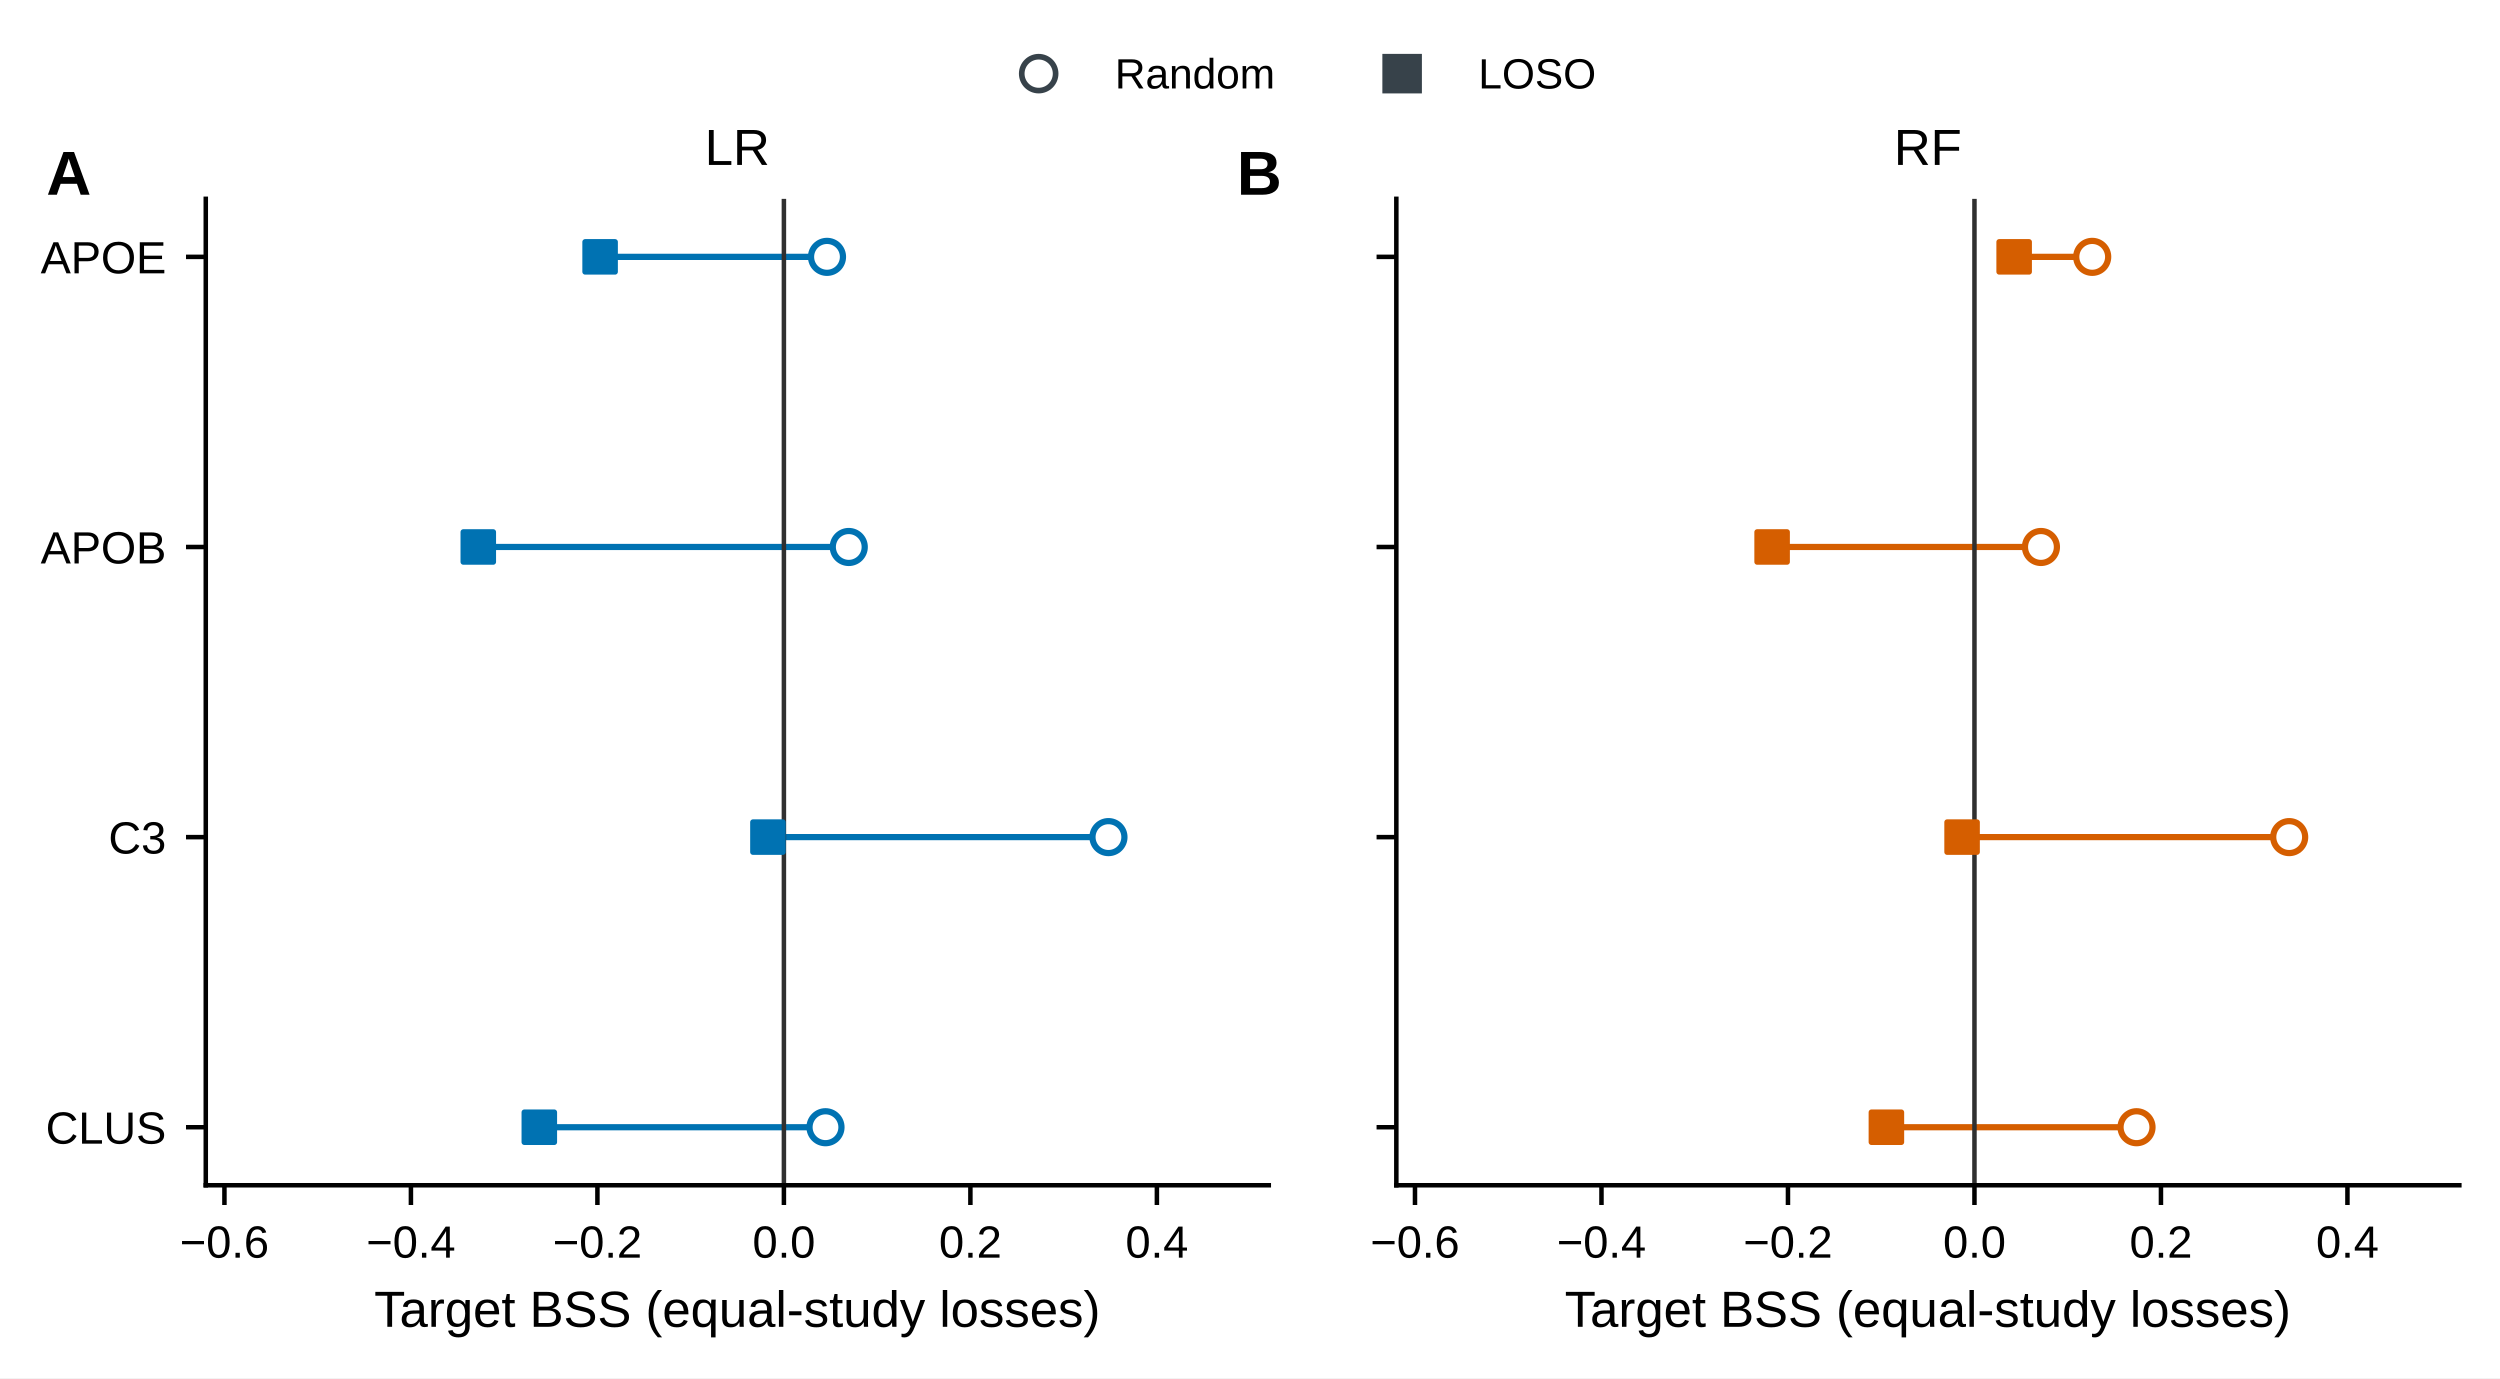
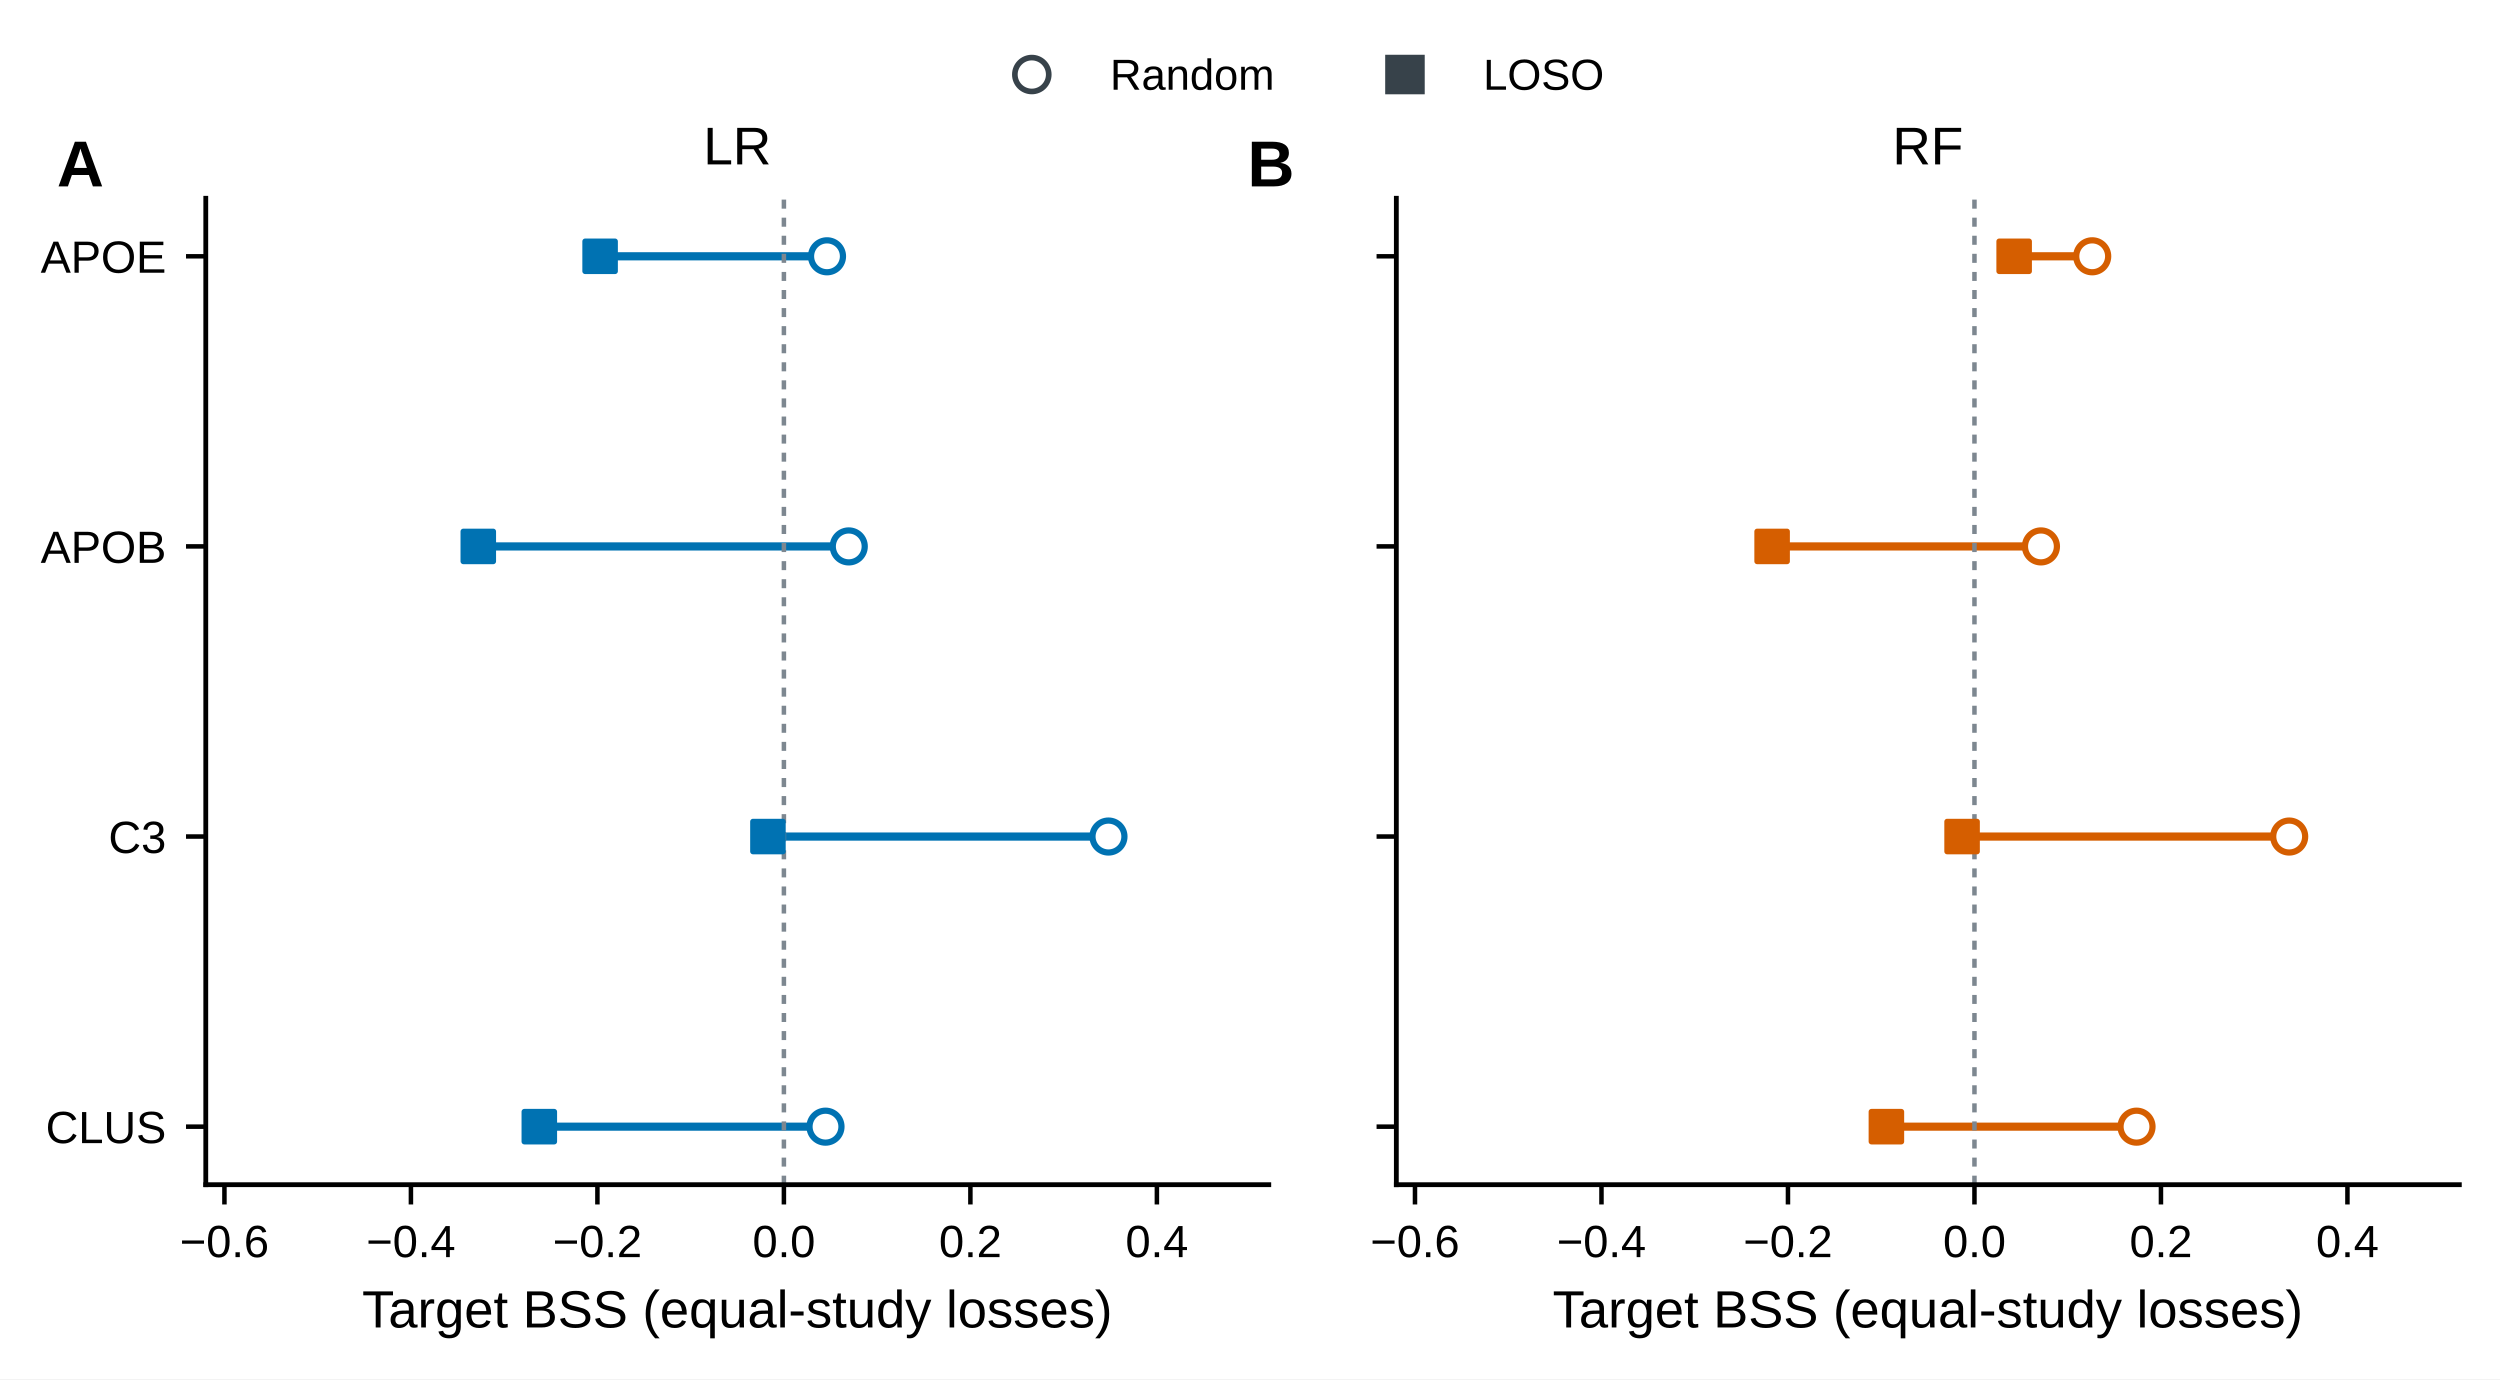
- <svg xmlns="http://www.w3.org/2000/svg" xmlns:xlink="http://www.w3.org/1999/xlink" width="442.601pt" height="243.992pt" viewBox="0 0 442.601 243.992" version="1.1">
+ <svg xmlns="http://www.w3.org/2000/svg" xmlns:xlink="http://www.w3.org/1999/xlink" width="442.601pt" height="244.174pt" viewBox="0 0 442.601 244.174" version="1.1">
  <defs>
    <style type="text/css">*{stroke-linejoin: round; stroke-linecap: butt}</style>
  </defs>
  <g id="figure_1">
    <g id="patch_1">
-       <path d="M 0 243.992  L 442.601 243.992  L 442.601 -0  L 0 -0  z " style="fill: #ffffff" />
+       <path d="M 0 244.174  L 442.601 244.174  L 442.601 0  L 0 0  z " style="fill: #ffffff" />
    </g>
    <g id="axes_1">
      <g id="patch_2">
-         <path d="M 36.431 209.838  L 224.625 209.838  L 224.625 35.202  L 36.431 35.202  z " style="fill: #ffffff" />
+         <path d="M 36.431 209.738  L 224.625 209.738  L 224.625 35.102  L 36.431 35.102  z " style="fill: #ffffff" />
      </g>
      <g id="matplotlib.axis_1">
        <g id="xtick_1">
          <g id="line2d_1">
            <defs>
-               <path id="med725a6f60" d="M 0 0  L 0 3.5  " style="stroke: #000000; stroke-width: 0.8" />
+               <path id="m36f21390f4" d="M 0 0  L 0 3.5  " style="stroke: #000000; stroke-width: 0.8" />
            </defs>
            <g>
-               <use xlink:href="#med725a6f60" x="39.733" y="209.838" style="stroke: #000000; stroke-width: 0.8" />
+               <use xlink:href="#m36f21390f4" x="39.733" y="209.738" style="stroke: #000000; stroke-width: 0.8" />
            </g>
          </g>
          <g id="text_1">
-             <text style="font-size: 8px; font-family: 'Arial'; text-anchor: middle" x="39.733" y="222.662" transform="rotate(-0 39.73289 222.6622)">−0.6</text>
+             <text style="font-size: 8px; font-family: 'Arial'; text-anchor: middle" x="39.733" y="222.562" transform="rotate(-0 39.73289 222.5622)">−0.6</text>
          </g>
        </g>
        <g id="xtick_2">
          <g id="line2d_2">
            <g>
-               <use xlink:href="#med725a6f60" x="72.749" y="209.838" style="stroke: #000000; stroke-width: 0.8" />
+               <use xlink:href="#m36f21390f4" x="72.749" y="209.738" style="stroke: #000000; stroke-width: 0.8" />
            </g>
          </g>
          <g id="text_2">
-             <text style="font-size: 8px; font-family: 'Arial'; text-anchor: middle" x="72.749" y="222.662" transform="rotate(-0 72.74927 222.6622)">−0.4</text>
+             <text style="font-size: 8px; font-family: 'Arial'; text-anchor: middle" x="72.749" y="222.562" transform="rotate(-0 72.74927 222.5622)">−0.4</text>
          </g>
        </g>
        <g id="xtick_3">
          <g id="line2d_3">
            <g>
-               <use xlink:href="#med725a6f60" x="105.766" y="209.838" style="stroke: #000000; stroke-width: 0.8" />
+               <use xlink:href="#m36f21390f4" x="105.766" y="209.738" style="stroke: #000000; stroke-width: 0.8" />
            </g>
          </g>
          <g id="text_3">
-             <text style="font-size: 8px; font-family: 'Arial'; text-anchor: middle" x="105.766" y="222.662" transform="rotate(-0 105.7657 222.6622)">−0.2</text>
+             <text style="font-size: 8px; font-family: 'Arial'; text-anchor: middle" x="105.766" y="222.562" transform="rotate(-0 105.7657 222.5622)">−0.2</text>
          </g>
        </g>
        <g id="xtick_4">
          <g id="line2d_4">
            <g>
-               <use xlink:href="#med725a6f60" x="138.782" y="209.838" style="stroke: #000000; stroke-width: 0.8" />
+               <use xlink:href="#m36f21390f4" x="138.782" y="209.738" style="stroke: #000000; stroke-width: 0.8" />
            </g>
          </g>
          <g id="text_4">
-             <text style="font-size: 8px; font-family: 'Arial'; text-anchor: middle" x="138.782" y="222.662" transform="rotate(-0 138.782 222.6622)">0.0</text>
+             <text style="font-size: 8px; font-family: 'Arial'; text-anchor: middle" x="138.782" y="222.562" transform="rotate(-0 138.782 222.5622)">0.0</text>
          </g>
        </g>
        <g id="xtick_5">
          <g id="line2d_5">
            <g>
-               <use xlink:href="#med725a6f60" x="171.798" y="209.838" style="stroke: #000000; stroke-width: 0.8" />
+               <use xlink:href="#m36f21390f4" x="171.798" y="209.738" style="stroke: #000000; stroke-width: 0.8" />
            </g>
          </g>
          <g id="text_5">
-             <text style="font-size: 8px; font-family: 'Arial'; text-anchor: middle" x="171.798" y="222.662" transform="rotate(-0 171.7984 222.6622)">0.2</text>
+             <text style="font-size: 8px; font-family: 'Arial'; text-anchor: middle" x="171.798" y="222.562" transform="rotate(-0 171.7984 222.5622)">0.2</text>
          </g>
        </g>
        <g id="xtick_6">
          <g id="line2d_6">
            <g>
-               <use xlink:href="#med725a6f60" x="204.815" y="209.838" style="stroke: #000000; stroke-width: 0.8" />
+               <use xlink:href="#m36f21390f4" x="204.815" y="209.738" style="stroke: #000000; stroke-width: 0.8" />
            </g>
          </g>
          <g id="text_6">
-             <text style="font-size: 8px; font-family: 'Arial'; text-anchor: middle" x="204.815" y="222.662" transform="rotate(-0 204.8148 222.6622)">0.4</text>
+             <text style="font-size: 8px; font-family: 'Arial'; text-anchor: middle" x="204.815" y="222.562" transform="rotate(-0 204.8148 222.5622)">0.4</text>
          </g>
        </g>
        <g id="text_7">
-           <text style="font-size: 9px; font-family: 'Arial'; text-anchor: middle" x="130.528" y="234.898" transform="rotate(-0 130.5279 234.8981)">Target BSS (equal-study losses)</text>
+           <text style="font-size: 9.3px; font-family: 'Arial'; text-anchor: middle" x="130.528" y="235.016" transform="rotate(-0 130.5279 235.0165)">Target BSS (equal-study losses)</text>
        </g>
      </g>
      <g id="matplotlib.axis_2">
        <g id="ytick_1">
          <g id="line2d_7">
            <defs>
-               <path id="mcda78fbcab" d="M 0 0  L -3.5 0  " style="stroke: #000000; stroke-width: 0.8" />
+               <path id="m99c102bc12" d="M 0 0  L -3.5 0  " style="stroke: #000000; stroke-width: 0.8" />
            </defs>
            <g>
-               <use xlink:href="#mcda78fbcab" x="36.431" y="45.475" style="stroke: #000000; stroke-width: 0.8" />
+               <use xlink:href="#m99c102bc12" x="36.431" y="45.375" style="stroke: #000000; stroke-width: 0.8" />
            </g>
          </g>
          <g id="text_8">
-             <text style="font-size: 8px; font-family: 'Arial'; text-anchor: end" x="29.431" y="48.389" transform="rotate(-0 29.43125 48.38908)">APOE</text>
+             <text style="font-size: 8px; font-family: 'Arial'; text-anchor: end" x="29.431" y="48.289" transform="rotate(-0 29.43125 48.28908)">APOE</text>
          </g>
        </g>
        <g id="ytick_2">
          <g id="line2d_8">
            <g>
-               <use xlink:href="#mcda78fbcab" x="36.431" y="96.838" style="stroke: #000000; stroke-width: 0.8" />
+               <use xlink:href="#m99c102bc12" x="36.431" y="96.738" style="stroke: #000000; stroke-width: 0.8" />
            </g>
          </g>
          <g id="text_9">
-             <text style="font-size: 8px; font-family: 'Arial'; text-anchor: end" x="29.431" y="99.753" transform="rotate(-0 29.43125 99.75261)">APOB</text>
+             <text style="font-size: 8px; font-family: 'Arial'; text-anchor: end" x="29.431" y="99.653" transform="rotate(-0 29.43125 99.65261)">APOB</text>
          </g>
        </g>
        <g id="ytick_3">
          <g id="line2d_9">
            <g>
-               <use xlink:href="#mcda78fbcab" x="36.431" y="148.202" style="stroke: #000000; stroke-width: 0.8" />
+               <use xlink:href="#m99c102bc12" x="36.431" y="148.102" style="stroke: #000000; stroke-width: 0.8" />
            </g>
          </g>
          <g id="text_10">
-             <text style="font-size: 8px; font-family: 'Arial'; text-anchor: end" x="29.431" y="151.114" transform="rotate(-0 29.43125 151.1139)">C3</text>
+             <text style="font-size: 8px; font-family: 'Arial'; text-anchor: end" x="29.431" y="151.014" transform="rotate(-0 29.43125 151.0139)">C3</text>
          </g>
        </g>
        <g id="ytick_4">
          <g id="line2d_10">
            <g>
-               <use xlink:href="#mcda78fbcab" x="36.431" y="199.565" style="stroke: #000000; stroke-width: 0.8" />
+               <use xlink:href="#m99c102bc12" x="36.431" y="199.465" style="stroke: #000000; stroke-width: 0.8" />
            </g>
          </g>
          <g id="text_11">
-             <text style="font-size: 8px; font-family: 'Arial'; text-anchor: end" x="29.431" y="202.477" transform="rotate(-0 29.43125 202.4774)">CLUS</text>
+             <text style="font-size: 8px; font-family: 'Arial'; text-anchor: end" x="29.431" y="202.377" transform="rotate(-0 29.43125 202.3774)">CLUS</text>
          </g>
        </g>
      </g>
      <g id="line2d_11">
-         <path d="M 146.413 45.475  L 106.243 45.475  " clip-path="url(#pd42ae6588d)" style="fill: none; stroke: #0072b2; stroke-width: 1.1; stroke-linecap: square" />
+         <path d="M 146.413 45.375  L 106.243 45.375  " clip-path="url(#p56850bb631)" style="fill: none; stroke: #0072b2; stroke-width: 1.45; stroke-linecap: square" />
      </g>
      <g id="line2d_12">
-         <path d="M 150.265 96.838  L 84.676 96.838  " clip-path="url(#pd42ae6588d)" style="fill: none; stroke: #0072b2; stroke-width: 1.1; stroke-linecap: square" />
+         <path d="M 150.265 96.738  L 84.676 96.738  " clip-path="url(#p56850bb631)" style="fill: none; stroke: #0072b2; stroke-width: 1.45; stroke-linecap: square" />
      </g>
      <g id="line2d_13">
-         <path d="M 196.242 148.202  L 135.955 148.202  " clip-path="url(#pd42ae6588d)" style="fill: none; stroke: #0072b2; stroke-width: 1.1; stroke-linecap: square" />
+         <path d="M 196.242 148.102  L 135.955 148.102  " clip-path="url(#p56850bb631)" style="fill: none; stroke: #0072b2; stroke-width: 1.45; stroke-linecap: square" />
      </g>
      <g id="line2d_14">
-         <path d="M 146.146 199.565  L 95.48 199.565  " clip-path="url(#pd42ae6588d)" style="fill: none; stroke: #0072b2; stroke-width: 1.1; stroke-linecap: square" />
+         <path d="M 146.146 199.465  L 95.48 199.465  " clip-path="url(#p56850bb631)" style="fill: none; stroke: #0072b2; stroke-width: 1.45; stroke-linecap: square" />
      </g>
      <g id="line2d_15">
-         <path d="M 138.782 209.838  L 138.782 35.202  " clip-path="url(#pd42ae6588d)" style="fill: none; stroke: #303030; stroke-width: 0.8; stroke-linecap: square" />
+         <path d="M 138.782 209.738  L 138.782 35.102  " clip-path="url(#p56850bb631)" style="fill: none; stroke-dasharray: 1.6,1.6; stroke-dashoffset: 0; stroke: #7d8790; stroke-width: 0.8" />
      </g>
      <g id="patch_3">
-         <path d="M 36.431 209.838  L 36.431 35.202  " style="fill: none; stroke: #000000; stroke-width: 0.8; stroke-linejoin: miter; stroke-linecap: square" />
+         <path d="M 36.431 209.738  L 36.431 35.102  " style="fill: none; stroke: #000000; stroke-width: 0.85; stroke-linejoin: miter; stroke-linecap: square" />
      </g>
      <g id="patch_4">
-         <path d="M 36.431 209.838  L 224.625 209.838  " style="fill: none; stroke: #000000; stroke-width: 0.8; stroke-linejoin: miter; stroke-linecap: square" />
+         <path d="M 36.431 209.738  L 224.625 209.738  " style="fill: none; stroke: #000000; stroke-width: 0.85; stroke-linejoin: miter; stroke-linecap: square" />
      </g>
      <g id="PathCollection_1">
        <defs>
-           <path id="mf3aafba8f2" d="M 0 2.828  C 0.75 2.828 1.47 2.53 2 2  C 2.53 1.47 2.828 0.75 2.828 0  C 2.828 -0.75 2.53 -1.47 2 -2  C 1.47 -2.53 0.75 -2.828 0 -2.828  C -0.75 -2.828 -1.47 -2.53 -2 -2  C -2.53 -1.47 -2.828 -0.75 -2.828 0  C -2.828 0.75 -2.53 1.47 -2 2  C -1.47 2.53 -0.75 2.828 0 2.828  z " style="stroke: #0072b2; stroke-width: 1.1" />
-         </defs>
-         <g clip-path="url(#pd42ae6588d)">
-           <use xlink:href="#mf3aafba8f2" x="146.413" y="45.475" style="fill: #ffffff; stroke: #0072b2; stroke-width: 1.1" />
+           <path id="mc819aaafd5" d="M 0 2.828  C 0.75 2.828 1.47 2.53 2 2  C 2.53 1.47 2.828 0.75 2.828 0  C 2.828 -0.75 2.53 -1.47 2 -2  C 1.47 -2.53 0.75 -2.828 0 -2.828  C -0.75 -2.828 -1.47 -2.53 -2 -2  C -2.53 -1.47 -2.828 -0.75 -2.828 0  C -2.828 0.75 -2.53 1.47 -2 2  C -1.47 2.53 -0.75 2.828 0 2.828  z " style="stroke: #0072b2; stroke-width: 1.1" />
+         </defs>
+         <g clip-path="url(#p56850bb631)">
+           <use xlink:href="#mc819aaafd5" x="146.413" y="45.375" style="fill: #ffffff; stroke: #0072b2; stroke-width: 1.1" />
        </g>
      </g>
      <g id="PathCollection_2">
        <defs>
-           <path id="m71622ea484" d="M -2.646 2.646  L 2.646 2.646  L 2.646 -2.646  L -2.646 -2.646  z " style="stroke: #0072b2" />
-         </defs>
-         <g clip-path="url(#pd42ae6588d)">
-           <use xlink:href="#m71622ea484" x="106.243" y="45.475" style="fill: #0072b2; stroke: #0072b2" />
+           <path id="m84a002f8a2" d="M -2.646 2.646  L 2.646 2.646  L 2.646 -2.646  L -2.646 -2.646  z " style="stroke: #0072b2" />
+         </defs>
+         <g clip-path="url(#p56850bb631)">
+           <use xlink:href="#m84a002f8a2" x="106.243" y="45.375" style="fill: #0072b2; stroke: #0072b2" />
        </g>
      </g>
      <g id="PathCollection_3">
-         <g clip-path="url(#pd42ae6588d)">
-           <use xlink:href="#mf3aafba8f2" x="150.265" y="96.838" style="fill: #ffffff; stroke: #0072b2; stroke-width: 1.1" />
+         <g clip-path="url(#p56850bb631)">
+           <use xlink:href="#mc819aaafd5" x="150.265" y="96.738" style="fill: #ffffff; stroke: #0072b2; stroke-width: 1.1" />
        </g>
      </g>
      <g id="PathCollection_4">
-         <g clip-path="url(#pd42ae6588d)">
-           <use xlink:href="#m71622ea484" x="84.676" y="96.838" style="fill: #0072b2; stroke: #0072b2" />
+         <g clip-path="url(#p56850bb631)">
+           <use xlink:href="#m84a002f8a2" x="84.676" y="96.738" style="fill: #0072b2; stroke: #0072b2" />
        </g>
      </g>
      <g id="PathCollection_5">
-         <g clip-path="url(#pd42ae6588d)">
-           <use xlink:href="#mf3aafba8f2" x="196.242" y="148.202" style="fill: #ffffff; stroke: #0072b2; stroke-width: 1.1" />
+         <g clip-path="url(#p56850bb631)">
+           <use xlink:href="#mc819aaafd5" x="196.242" y="148.102" style="fill: #ffffff; stroke: #0072b2; stroke-width: 1.1" />
        </g>
      </g>
      <g id="PathCollection_6">
-         <g clip-path="url(#pd42ae6588d)">
-           <use xlink:href="#m71622ea484" x="135.955" y="148.202" style="fill: #0072b2; stroke: #0072b2" />
+         <g clip-path="url(#p56850bb631)">
+           <use xlink:href="#m84a002f8a2" x="135.955" y="148.102" style="fill: #0072b2; stroke: #0072b2" />
        </g>
      </g>
      <g id="PathCollection_7">
-         <g clip-path="url(#pd42ae6588d)">
-           <use xlink:href="#mf3aafba8f2" x="146.146" y="199.565" style="fill: #ffffff; stroke: #0072b2; stroke-width: 1.1" />
+         <g clip-path="url(#p56850bb631)">
+           <use xlink:href="#mc819aaafd5" x="146.146" y="199.465" style="fill: #ffffff; stroke: #0072b2; stroke-width: 1.1" />
        </g>
      </g>
      <g id="PathCollection_8">
-         <g clip-path="url(#pd42ae6588d)">
-           <use xlink:href="#m71622ea484" x="95.48" y="199.565" style="fill: #0072b2; stroke: #0072b2" />
+         <g clip-path="url(#p56850bb631)">
+           <use xlink:href="#m84a002f8a2" x="95.48" y="199.465" style="fill: #0072b2; stroke: #0072b2" />
        </g>
      </g>
      <g id="text_12">
-         <text style="font-weight: 700; font-size: 11px; font-family: 'Arial'; text-anchor: start" x="8.202" y="34.479" transform="rotate(-0 8.202241 34.4785)">A</text>
+         <text style="font-weight: 700; font-size: 11.5px; font-family: 'Arial'; text-anchor: start" x="10.084" y="32.996" transform="rotate(-0 10.08418 32.99615)">A</text>
      </g>
      <g id="text_13">
-         <text style="font-size: 9px; font-family: 'Arial'; text-anchor: middle" x="130.528" y="29.202" transform="rotate(-0 130.5279 29.202)">LR</text>
+         <text style="font-size: 9.4px; font-family: 'Arial'; text-anchor: middle" x="130.528" y="29.102" transform="rotate(-0 130.5279 29.102)">LR</text>
      </g>
    </g>
    <g id="axes_2">
      <g id="patch_5">
-         <path d="M 247.208 209.838  L 435.401 209.838  L 435.401 35.202  L 247.208 35.202  z " style="fill: #ffffff" />
+         <path d="M 247.208 209.738  L 435.401 209.738  L 435.401 35.102  L 247.208 35.102  z " style="fill: #ffffff" />
      </g>
      <g id="matplotlib.axis_3">
        <g id="xtick_7">
          <g id="line2d_16">
            <g>
-               <use xlink:href="#med725a6f60" x="250.509" y="209.838" style="stroke: #000000; stroke-width: 0.8" />
+               <use xlink:href="#m36f21390f4" x="250.509" y="209.738" style="stroke: #000000; stroke-width: 0.8" />
            </g>
          </g>
          <g id="text_14">
-             <text style="font-size: 8px; font-family: 'Arial'; text-anchor: middle" x="250.509" y="222.662" transform="rotate(-0 250.5095 222.6622)">−0.6</text>
+             <text style="font-size: 8px; font-family: 'Arial'; text-anchor: middle" x="250.509" y="222.562" transform="rotate(-0 250.5095 222.5622)">−0.6</text>
          </g>
        </g>
        <g id="xtick_8">
          <g id="line2d_17">
            <g>
-               <use xlink:href="#med725a6f60" x="283.526" y="209.838" style="stroke: #000000; stroke-width: 0.8" />
+               <use xlink:href="#m36f21390f4" x="283.526" y="209.738" style="stroke: #000000; stroke-width: 0.8" />
            </g>
          </g>
          <g id="text_15">
-             <text style="font-size: 8px; font-family: 'Arial'; text-anchor: middle" x="283.526" y="222.662" transform="rotate(-0 283.5259 222.6622)">−0.4</text>
+             <text style="font-size: 8px; font-family: 'Arial'; text-anchor: middle" x="283.526" y="222.562" transform="rotate(-0 283.5259 222.5622)">−0.4</text>
          </g>
        </g>
        <g id="xtick_9">
          <g id="line2d_18">
            <g>
-               <use xlink:href="#med725a6f60" x="316.542" y="209.838" style="stroke: #000000; stroke-width: 0.8" />
+               <use xlink:href="#m36f21390f4" x="316.542" y="209.738" style="stroke: #000000; stroke-width: 0.8" />
            </g>
          </g>
          <g id="text_16">
-             <text style="font-size: 8px; font-family: 'Arial'; text-anchor: middle" x="316.542" y="222.662" transform="rotate(-0 316.5423 222.6622)">−0.2</text>
+             <text style="font-size: 8px; font-family: 'Arial'; text-anchor: middle" x="316.542" y="222.562" transform="rotate(-0 316.5423 222.5622)">−0.2</text>
          </g>
        </g>
        <g id="xtick_10">
          <g id="line2d_19">
            <g>
-               <use xlink:href="#med725a6f60" x="349.559" y="209.838" style="stroke: #000000; stroke-width: 0.8" />
+               <use xlink:href="#m36f21390f4" x="349.559" y="209.738" style="stroke: #000000; stroke-width: 0.8" />
            </g>
          </g>
          <g id="text_17">
-             <text style="font-size: 8px; font-family: 'Arial'; text-anchor: middle" x="349.559" y="222.662" transform="rotate(-0 349.5586 222.6622)">0.0</text>
+             <text style="font-size: 8px; font-family: 'Arial'; text-anchor: middle" x="349.559" y="222.562" transform="rotate(-0 349.5586 222.5622)">0.0</text>
          </g>
        </g>
        <g id="xtick_11">
          <g id="line2d_20">
            <g>
-               <use xlink:href="#med725a6f60" x="382.575" y="209.838" style="stroke: #000000; stroke-width: 0.8" />
+               <use xlink:href="#m36f21390f4" x="382.575" y="209.738" style="stroke: #000000; stroke-width: 0.8" />
            </g>
          </g>
          <g id="text_18">
-             <text style="font-size: 8px; font-family: 'Arial'; text-anchor: middle" x="382.575" y="222.662" transform="rotate(-0 382.575 222.6622)">0.2</text>
+             <text style="font-size: 8px; font-family: 'Arial'; text-anchor: middle" x="382.575" y="222.562" transform="rotate(-0 382.575 222.5622)">0.2</text>
          </g>
        </g>
        <g id="xtick_12">
          <g id="line2d_21">
            <g>
-               <use xlink:href="#med725a6f60" x="415.591" y="209.838" style="stroke: #000000; stroke-width: 0.8" />
+               <use xlink:href="#m36f21390f4" x="415.591" y="209.738" style="stroke: #000000; stroke-width: 0.8" />
            </g>
          </g>
          <g id="text_19">
-             <text style="font-size: 8px; font-family: 'Arial'; text-anchor: middle" x="415.591" y="222.662" transform="rotate(-0 415.5914 222.6622)">0.4</text>
+             <text style="font-size: 8px; font-family: 'Arial'; text-anchor: middle" x="415.591" y="222.562" transform="rotate(-0 415.5914 222.5622)">0.4</text>
          </g>
        </g>
        <g id="text_20">
-           <text style="font-size: 9px; font-family: 'Arial'; text-anchor: middle" x="341.305" y="234.898" transform="rotate(-0 341.3046 234.8981)">Target BSS (equal-study losses)</text>
+           <text style="font-size: 9.3px; font-family: 'Arial'; text-anchor: middle" x="341.305" y="235.016" transform="rotate(-0 341.3046 235.0165)">Target BSS (equal-study losses)</text>
        </g>
      </g>
      <g id="matplotlib.axis_4">
        <g id="ytick_5">
          <g id="line2d_22">
            <g>
-               <use xlink:href="#mcda78fbcab" x="247.208" y="45.475" style="stroke: #000000; stroke-width: 0.8" />
+               <use xlink:href="#m99c102bc12" x="247.208" y="45.375" style="stroke: #000000; stroke-width: 0.8" />
            </g>
          </g>
        </g>
        <g id="ytick_6">
          <g id="line2d_23">
            <g>
-               <use xlink:href="#mcda78fbcab" x="247.208" y="96.838" style="stroke: #000000; stroke-width: 0.8" />
+               <use xlink:href="#m99c102bc12" x="247.208" y="96.738" style="stroke: #000000; stroke-width: 0.8" />
            </g>
          </g>
        </g>
        <g id="ytick_7">
          <g id="line2d_24">
            <g>
-               <use xlink:href="#mcda78fbcab" x="247.208" y="148.202" style="stroke: #000000; stroke-width: 0.8" />
+               <use xlink:href="#m99c102bc12" x="247.208" y="148.102" style="stroke: #000000; stroke-width: 0.8" />
            </g>
          </g>
        </g>
        <g id="ytick_8">
          <g id="line2d_25">
            <g>
-               <use xlink:href="#mcda78fbcab" x="247.208" y="199.565" style="stroke: #000000; stroke-width: 0.8" />
+               <use xlink:href="#m99c102bc12" x="247.208" y="199.465" style="stroke: #000000; stroke-width: 0.8" />
            </g>
          </g>
        </g>
      </g>
      <g id="line2d_26">
-         <path d="M 370.405 45.475  L 356.586 45.475  " clip-path="url(#p5f77dc70f2)" style="fill: none; stroke: #d55e00; stroke-width: 1.1; stroke-linecap: square" />
+         <path d="M 370.405 45.375  L 356.586 45.375  " clip-path="url(#p17be8f6cae)" style="fill: none; stroke: #d55e00; stroke-width: 1.45; stroke-linecap: square" />
      </g>
      <g id="line2d_27">
-         <path d="M 361.33 96.838  L 313.736 96.838  " clip-path="url(#p5f77dc70f2)" style="fill: none; stroke: #d55e00; stroke-width: 1.1; stroke-linecap: square" />
+         <path d="M 361.33 96.738  L 313.736 96.738  " clip-path="url(#p17be8f6cae)" style="fill: none; stroke: #d55e00; stroke-width: 1.45; stroke-linecap: square" />
      </g>
      <g id="line2d_28">
-         <path d="M 405.279 148.202  L 347.368 148.202  " clip-path="url(#p5f77dc70f2)" style="fill: none; stroke: #d55e00; stroke-width: 1.1; stroke-linecap: square" />
+         <path d="M 405.279 148.102  L 347.368 148.102  " clip-path="url(#p17be8f6cae)" style="fill: none; stroke: #d55e00; stroke-width: 1.45; stroke-linecap: square" />
      </g>
      <g id="line2d_29">
-         <path d="M 378.251 199.565  L 333.968 199.565  " clip-path="url(#p5f77dc70f2)" style="fill: none; stroke: #d55e00; stroke-width: 1.1; stroke-linecap: square" />
+         <path d="M 378.251 199.465  L 333.968 199.465  " clip-path="url(#p17be8f6cae)" style="fill: none; stroke: #d55e00; stroke-width: 1.45; stroke-linecap: square" />
      </g>
      <g id="line2d_30">
-         <path d="M 349.559 209.838  L 349.559 35.202  " clip-path="url(#p5f77dc70f2)" style="fill: none; stroke: #303030; stroke-width: 0.8; stroke-linecap: square" />
+         <path d="M 349.559 209.738  L 349.559 35.102  " clip-path="url(#p17be8f6cae)" style="fill: none; stroke-dasharray: 1.6,1.6; stroke-dashoffset: 0; stroke: #7d8790; stroke-width: 0.8" />
      </g>
      <g id="patch_6">
-         <path d="M 247.208 209.838  L 247.208 35.202  " style="fill: none; stroke: #000000; stroke-width: 0.8; stroke-linejoin: miter; stroke-linecap: square" />
+         <path d="M 247.208 209.738  L 247.208 35.102  " style="fill: none; stroke: #000000; stroke-width: 0.85; stroke-linejoin: miter; stroke-linecap: square" />
      </g>
      <g id="patch_7">
-         <path d="M 247.208 209.838  L 435.401 209.838  " style="fill: none; stroke: #000000; stroke-width: 0.8; stroke-linejoin: miter; stroke-linecap: square" />
+         <path d="M 247.208 209.738  L 435.401 209.738  " style="fill: none; stroke: #000000; stroke-width: 0.85; stroke-linejoin: miter; stroke-linecap: square" />
      </g>
      <g id="PathCollection_9">
        <defs>
-           <path id="m04088e4d75" d="M 0 2.828  C 0.75 2.828 1.47 2.53 2 2  C 2.53 1.47 2.828 0.75 2.828 0  C 2.828 -0.75 2.53 -1.47 2 -2  C 1.47 -2.53 0.75 -2.828 0 -2.828  C -0.75 -2.828 -1.47 -2.53 -2 -2  C -2.53 -1.47 -2.828 -0.75 -2.828 0  C -2.828 0.75 -2.53 1.47 -2 2  C -1.47 2.53 -0.75 2.828 0 2.828  z " style="stroke: #d55e00; stroke-width: 1.1" />
-         </defs>
-         <g clip-path="url(#p5f77dc70f2)">
-           <use xlink:href="#m04088e4d75" x="370.405" y="45.475" style="fill: #ffffff; stroke: #d55e00; stroke-width: 1.1" />
+           <path id="mb6a346a923" d="M 0 2.828  C 0.75 2.828 1.47 2.53 2 2  C 2.53 1.47 2.828 0.75 2.828 0  C 2.828 -0.75 2.53 -1.47 2 -2  C 1.47 -2.53 0.75 -2.828 0 -2.828  C -0.75 -2.828 -1.47 -2.53 -2 -2  C -2.53 -1.47 -2.828 -0.75 -2.828 0  C -2.828 0.75 -2.53 1.47 -2 2  C -1.47 2.53 -0.75 2.828 0 2.828  z " style="stroke: #d55e00; stroke-width: 1.1" />
+         </defs>
+         <g clip-path="url(#p17be8f6cae)">
+           <use xlink:href="#mb6a346a923" x="370.405" y="45.375" style="fill: #ffffff; stroke: #d55e00; stroke-width: 1.1" />
        </g>
      </g>
      <g id="PathCollection_10">
        <defs>
-           <path id="m7c96b5a293" d="M -2.646 2.646  L 2.646 2.646  L 2.646 -2.646  L -2.646 -2.646  z " style="stroke: #d55e00" />
-         </defs>
-         <g clip-path="url(#p5f77dc70f2)">
-           <use xlink:href="#m7c96b5a293" x="356.586" y="45.475" style="fill: #d55e00; stroke: #d55e00" />
+           <path id="m2abb69ca0c" d="M -2.646 2.646  L 2.646 2.646  L 2.646 -2.646  L -2.646 -2.646  z " style="stroke: #d55e00" />
+         </defs>
+         <g clip-path="url(#p17be8f6cae)">
+           <use xlink:href="#m2abb69ca0c" x="356.586" y="45.375" style="fill: #d55e00; stroke: #d55e00" />
        </g>
      </g>
      <g id="PathCollection_11">
-         <g clip-path="url(#p5f77dc70f2)">
-           <use xlink:href="#m04088e4d75" x="361.33" y="96.838" style="fill: #ffffff; stroke: #d55e00; stroke-width: 1.1" />
+         <g clip-path="url(#p17be8f6cae)">
+           <use xlink:href="#mb6a346a923" x="361.33" y="96.738" style="fill: #ffffff; stroke: #d55e00; stroke-width: 1.1" />
        </g>
      </g>
      <g id="PathCollection_12">
-         <g clip-path="url(#p5f77dc70f2)">
-           <use xlink:href="#m7c96b5a293" x="313.736" y="96.838" style="fill: #d55e00; stroke: #d55e00" />
+         <g clip-path="url(#p17be8f6cae)">
+           <use xlink:href="#m2abb69ca0c" x="313.736" y="96.738" style="fill: #d55e00; stroke: #d55e00" />
        </g>
      </g>
      <g id="PathCollection_13">
-         <g clip-path="url(#p5f77dc70f2)">
-           <use xlink:href="#m04088e4d75" x="405.279" y="148.202" style="fill: #ffffff; stroke: #d55e00; stroke-width: 1.1" />
+         <g clip-path="url(#p17be8f6cae)">
+           <use xlink:href="#mb6a346a923" x="405.279" y="148.102" style="fill: #ffffff; stroke: #d55e00; stroke-width: 1.1" />
        </g>
      </g>
      <g id="PathCollection_14">
-         <g clip-path="url(#p5f77dc70f2)">
-           <use xlink:href="#m7c96b5a293" x="347.368" y="148.202" style="fill: #d55e00; stroke: #d55e00" />
+         <g clip-path="url(#p17be8f6cae)">
+           <use xlink:href="#m2abb69ca0c" x="347.368" y="148.102" style="fill: #d55e00; stroke: #d55e00" />
        </g>
      </g>
      <g id="PathCollection_15">
-         <g clip-path="url(#p5f77dc70f2)">
-           <use xlink:href="#m04088e4d75" x="378.251" y="199.565" style="fill: #ffffff; stroke: #d55e00; stroke-width: 1.1" />
+         <g clip-path="url(#p17be8f6cae)">
+           <use xlink:href="#mb6a346a923" x="378.251" y="199.465" style="fill: #ffffff; stroke: #d55e00; stroke-width: 1.1" />
        </g>
      </g>
      <g id="PathCollection_16">
-         <g clip-path="url(#p5f77dc70f2)">
-           <use xlink:href="#m7c96b5a293" x="333.968" y="199.565" style="fill: #d55e00; stroke: #d55e00" />
+         <g clip-path="url(#p17be8f6cae)">
+           <use xlink:href="#m2abb69ca0c" x="333.968" y="199.465" style="fill: #d55e00; stroke: #d55e00" />
        </g>
      </g>
      <g id="text_21">
-         <text style="font-weight: 700; font-size: 11px; font-family: 'Arial'; text-anchor: start" x="218.979" y="34.479" transform="rotate(-0 218.9788 34.4785)">B</text>
+         <text style="font-weight: 700; font-size: 11.5px; font-family: 'Arial'; text-anchor: start" x="220.861" y="32.996" transform="rotate(-0 220.8608 32.99615)">B</text>
      </g>
      <g id="text_22">
-         <text style="font-size: 9px; font-family: 'Arial'; text-anchor: middle" x="341.305" y="29.202" transform="rotate(-0 341.3046 29.202)">RF</text>
+         <text style="font-size: 9.4px; font-family: 'Arial'; text-anchor: middle" x="341.305" y="29.102" transform="rotate(-0 341.3046 29.102)">RF</text>
      </g>
    </g>
    <g id="legend_1">
      <g id="line2d_31">
-         <path d="M 176.388 13.039  L 183.888 13.039  L 191.388 13.039  " style="fill: none; stroke: #000000; stroke-opacity: 0; stroke-width: 1.5; stroke-linecap: square" />
-         <defs>
-           <path id="ma1a9a9cf5c" d="M 0 3  C 0.796 3 1.559 2.684 2.121 2.121  C 2.684 1.559 3 0.796 3 0  C 3 -0.796 2.684 -1.559 2.121 -2.121  C 1.559 -2.684 0.796 -3 0 -3  C -0.796 -3 -1.559 -2.684 -2.121 -2.121  C -2.684 -1.559 -3 -0.796 -3 0  C -3 0.796 -2.684 1.559 -2.121 2.121  C -1.559 2.684 -0.796 3 0 3  z " style="stroke: #37424a" />
+         <path d="M 174.972 13.195  L 182.672 13.195  L 190.372 13.195  " style="fill: none; stroke: #000000; stroke-opacity: 0; stroke-width: 1.5; stroke-linecap: square" />
+         <defs>
+           <path id="m5331f075a4" d="M 0 3  C 0.796 3 1.559 2.684 2.121 2.121  C 2.684 1.559 3 0.796 3 0  C 3 -0.796 2.684 -1.559 2.121 -2.121  C 1.559 -2.684 0.796 -3 0 -3  C -0.796 -3 -1.559 -2.684 -2.121 -2.121  C -2.684 -1.559 -3 -0.796 -3 0  C -3 0.796 -2.684 1.559 -2.121 2.121  C -1.559 2.684 -0.796 3 0 3  z " style="stroke: #37424a" />
        </defs>
        <g>
-           <use xlink:href="#ma1a9a9cf5c" x="183.888" y="13.039" style="fill: #ffffff; stroke: #37424a" />
+           <use xlink:href="#m5331f075a4" x="182.672" y="13.195" style="fill: #ffffff; stroke: #37424a" />
        </g>
      </g>
      <g id="text_23">
-         <text style="font-size: 7.5px; font-family: 'Arial'; text-anchor: start" x="197.388" y="15.664" transform="rotate(-0 197.3877 15.66445)">Random</text>
+         <text style="font-size: 7.7px; font-family: 'Arial'; text-anchor: start" x="196.532" y="15.89" transform="rotate(-0 196.5319 15.89017)">Random</text>
      </g>
      <g id="line2d_32">
-         <path d="M 240.734 13.039  L 248.234 13.039  L 255.734 13.039  " style="fill: none" />
-         <defs>
-           <path id="m22c921bbed" d="M -3 3  L 3 3  L 3 -3  L -3 -3  z " style="stroke: #37424a; stroke-linejoin: miter" />
+         <path d="M 241.034 13.195  L 248.734 13.195  L 256.434 13.195  " style="fill: none" />
+         <defs>
+           <path id="m5d634fddef" d="M -3 3  L 3 3  L 3 -3  L -3 -3  z " style="stroke: #37424a; stroke-linejoin: miter" />
        </defs>
        <g>
-           <use xlink:href="#m22c921bbed" x="248.234" y="13.039" style="fill: #37424a; stroke: #37424a; stroke-linejoin: miter" />
+           <use xlink:href="#m5d634fddef" x="248.734" y="13.195" style="fill: #37424a; stroke: #37424a; stroke-linejoin: miter" />
        </g>
      </g>
      <g id="text_24">
-         <text style="font-size: 7.5px; font-family: 'Arial'; text-anchor: start" x="261.734" y="15.664" transform="rotate(-0 261.7342 15.66445)">LOSO</text>
+         <text style="font-size: 7.7px; font-family: 'Arial'; text-anchor: start" x="262.594" y="15.89" transform="rotate(-0 262.5943 15.89017)">LOSO</text>
      </g>
    </g>
  </g>
  <defs>
-     <clipPath id="pd42ae6588d">
-       <rect x="36.431" y="35.202" width="188.193" height="174.636" />
+     <clipPath id="p56850bb631">
+       <rect x="36.431" y="35.102" width="188.193" height="174.636" />
    </clipPath>
-     <clipPath id="p5f77dc70f2">
-       <rect x="247.208" y="35.202" width="188.193" height="174.636" />
+     <clipPath id="p17be8f6cae">
+       <rect x="247.208" y="35.102" width="188.193" height="174.636" />
    </clipPath>
  </defs>
</svg>
